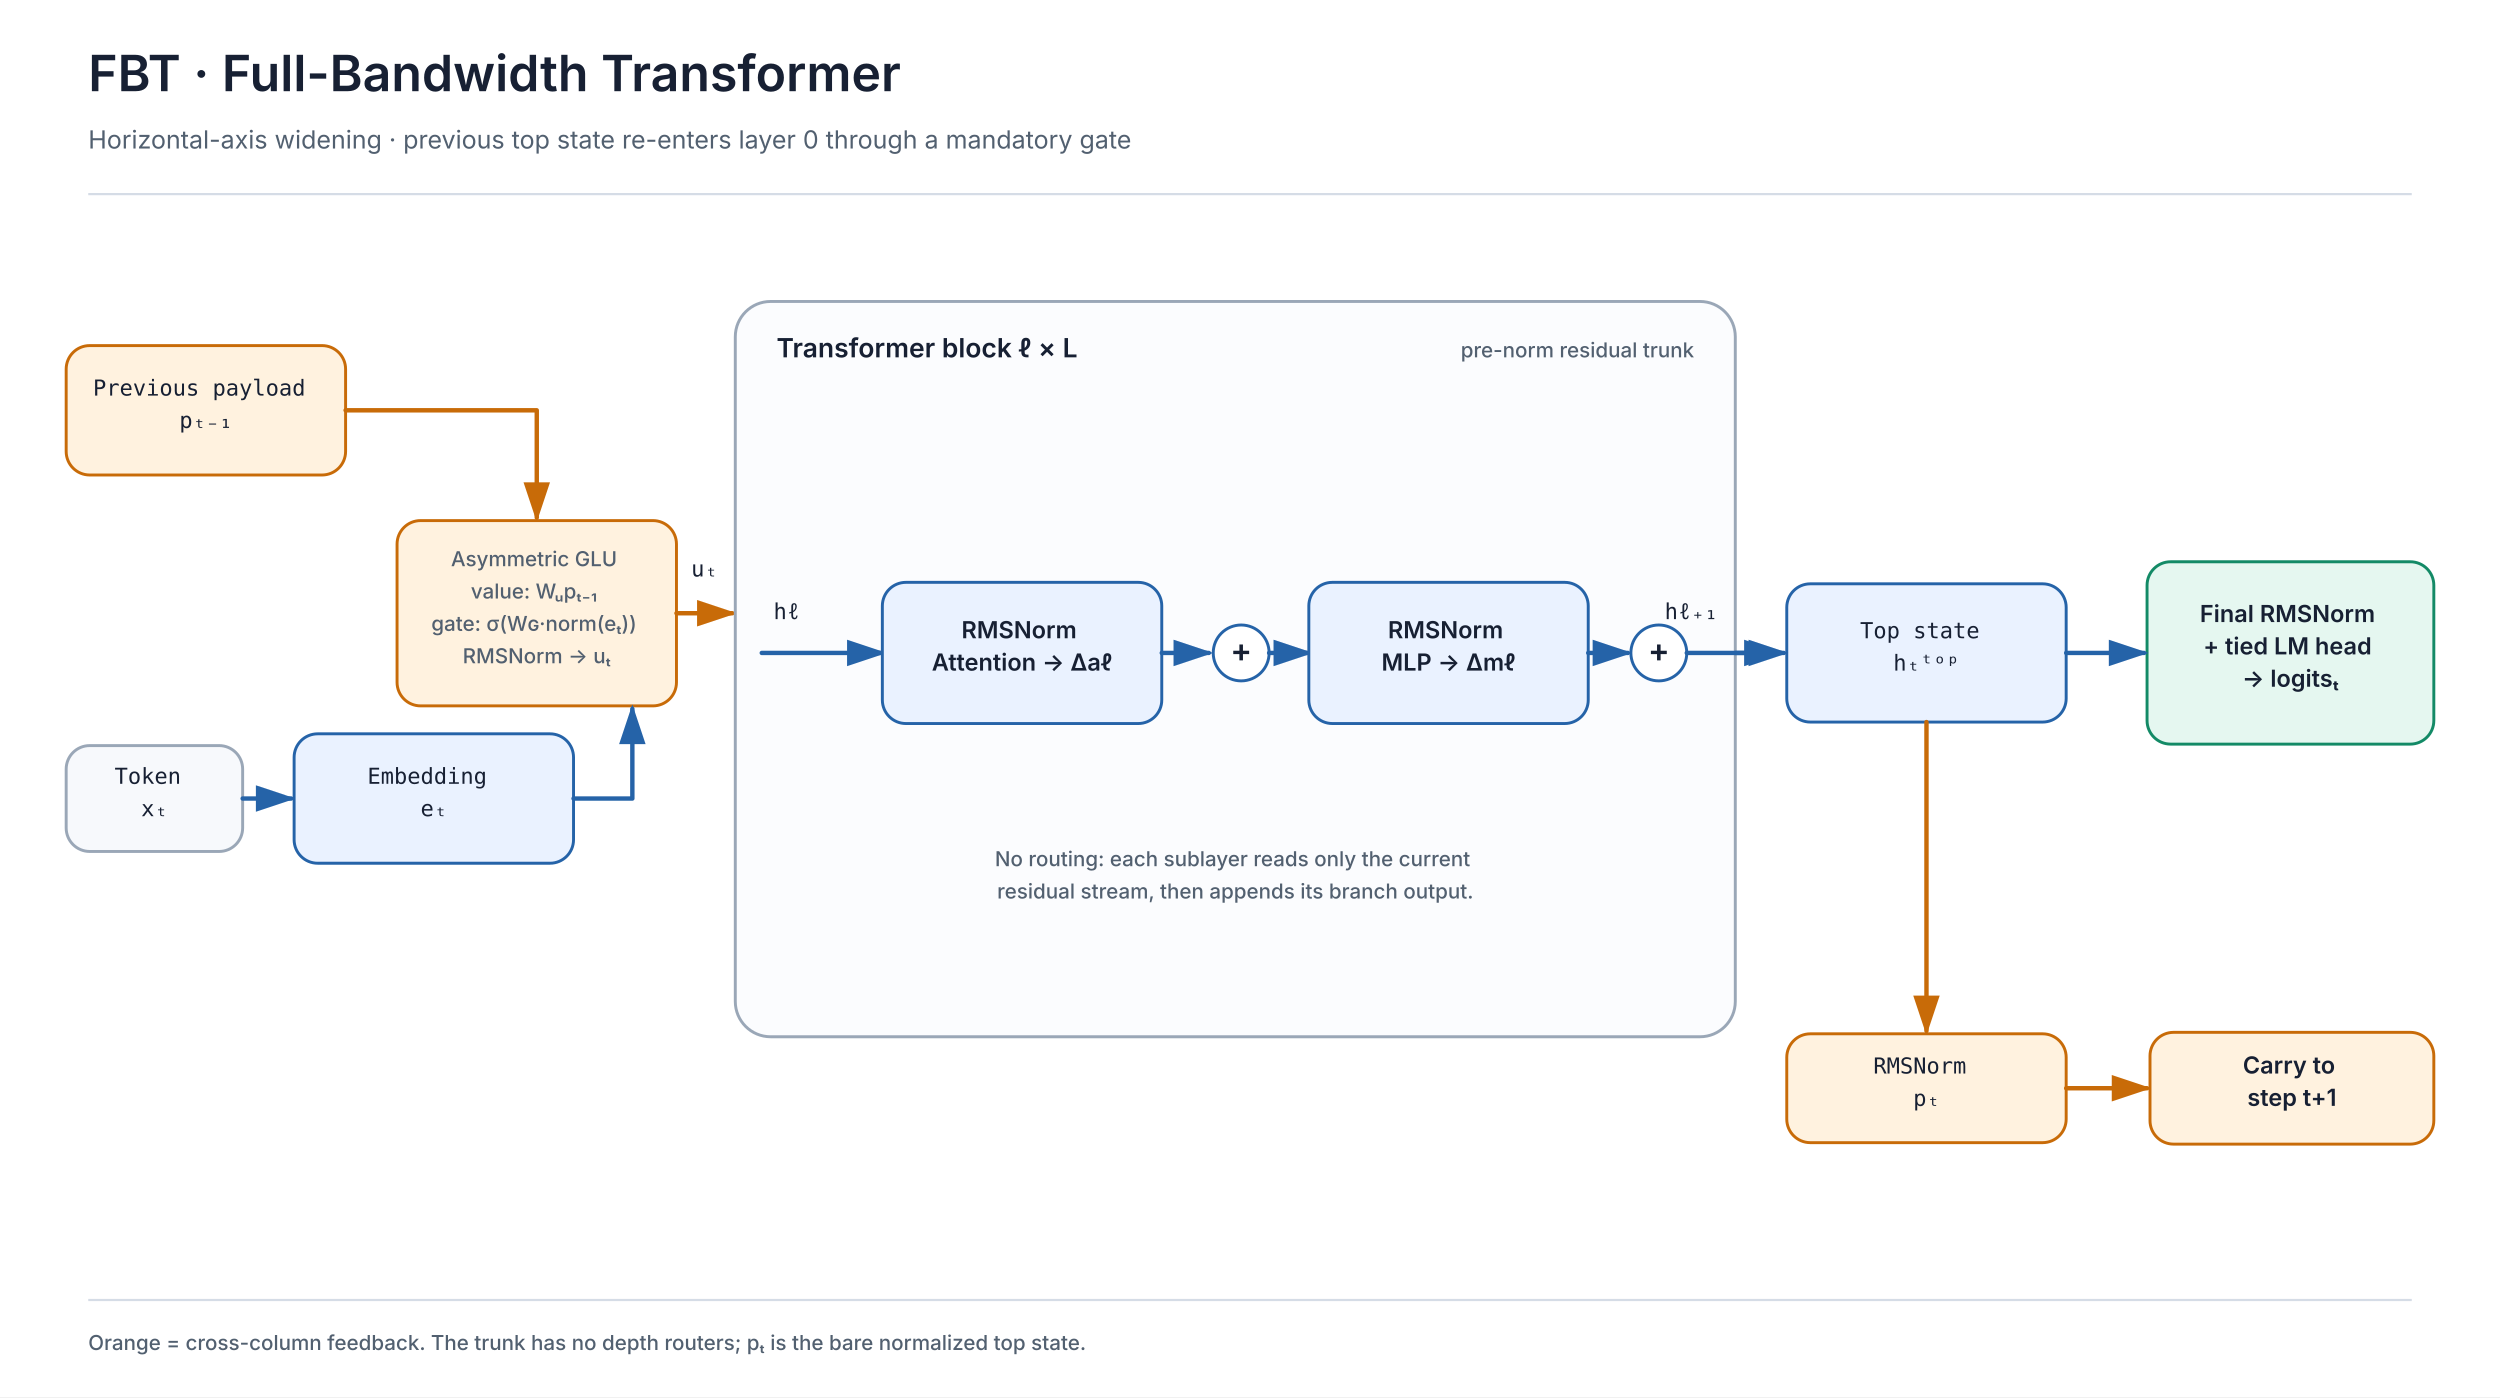
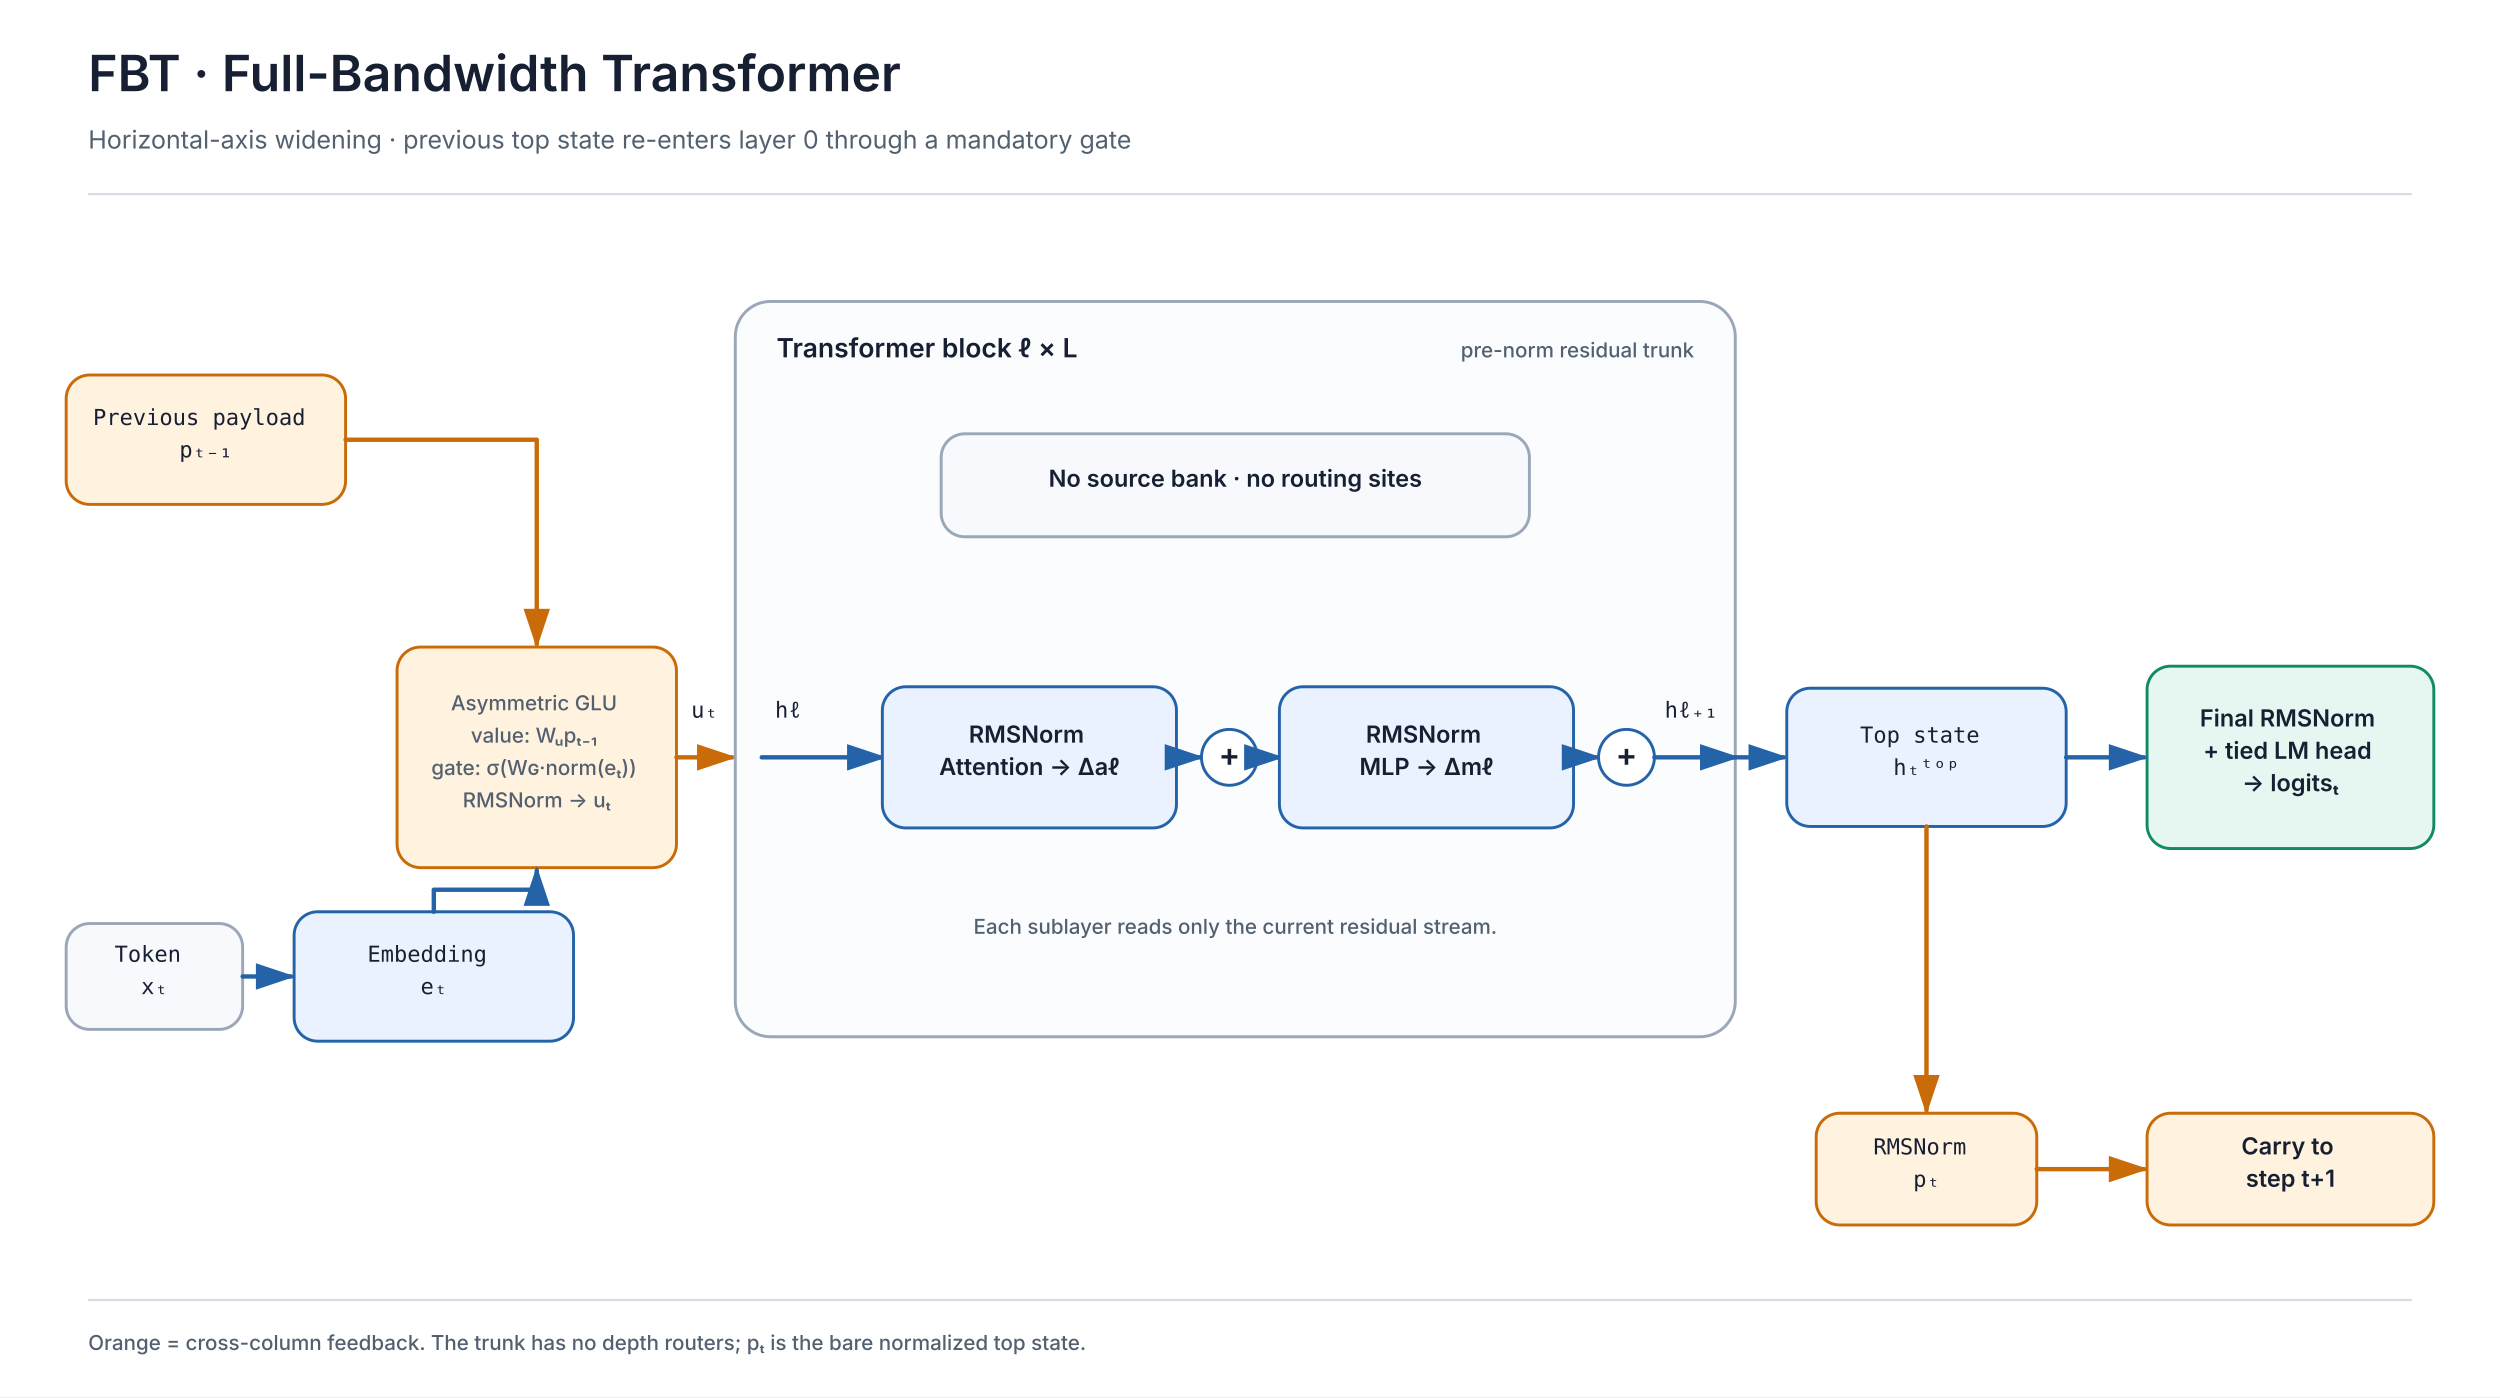
<svg xmlns="http://www.w3.org/2000/svg" width="1700" height="950" viewBox="0 0 1700 950" role="img" aria-labelledby="fbt-·-full-bandwidth-transformer-title fbt-·-full-bandwidth-transformer-desc">
  <defs>
    <marker id="arrow-blue" markerWidth="10" markerHeight="10" refX="8" refY="3" orient="auto" markerUnits="strokeWidth">
      <path d="M0,0 L0,6 L9,3 z" fill="#2563a8" />
    </marker>
    <marker id="arrow-purple" markerWidth="10" markerHeight="10" refX="8" refY="3" orient="auto" markerUnits="strokeWidth">
      <path d="M0,0 L0,6 L9,3 z" fill="#7c3aed" />
    </marker>
    <marker id="arrow-orange" markerWidth="10" markerHeight="10" refX="8" refY="3" orient="auto" markerUnits="strokeWidth">
      <path d="M0,0 L0,6 L9,3 z" fill="#c86b08" />
    </marker>
    <marker id="arrow-gray" markerWidth="10" markerHeight="10" refX="8" refY="3" orient="auto" markerUnits="strokeWidth">
      <path d="M0,0 L0,6 L9,3 z" fill="#64748b" />
    </marker>
    <style>
    .canvas { fill: #ffffff; }
    .title { font: 600 34px -apple-system, BlinkMacSystemFont, "Segoe UI", sans-serif; fill: #172033; }
    .subtitle { font: 400 17px -apple-system, BlinkMacSystemFont, "Segoe UI", sans-serif; fill: #526070; }
    .section { font: 600 18px -apple-system, BlinkMacSystemFont, "Segoe UI", sans-serif; fill: #172033; }
    .label { font: 600 16px -apple-system, BlinkMacSystemFont, "Segoe UI", sans-serif; fill: #172033; }
    .small { font: 500 14px -apple-system, BlinkMacSystemFont, "Segoe UI", sans-serif; fill: #526070; }
    .formula { font: 500 15px ui-monospace, SFMono-Regular, Menlo, monospace; fill: #172033; }
    .sum-label { font: 600 22px -apple-system, BlinkMacSystemFont, "Segoe UI", sans-serif; fill: #172033; }
    .node { stroke-width: 2; }
    .neutral { fill: #f7f9fc; stroke: #9aa7b7; }
    .blue-node { fill: #eaf2ff; stroke: #2563a8; }
    .purple-node { fill: #f2ebff; stroke: #7c3aed; }
    .orange-node { fill: #fff2df; stroke: #c86b08; }
    .green-node { fill: #e5f7f0; stroke: #138a66; }
    .gray-node { fill: #eef2f6; stroke: #64748b; }
    .stack { fill: #fbfcfe; stroke: #9aa7b7; stroke-width: 2; }
    .sum { fill: #ffffff; stroke: #2563a8; stroke-width: 2; }
    .edge { fill: none; stroke-width: 3; stroke-linecap: round; stroke-linejoin: round; }
    .blue { stroke: #2563a8; }
    .purple { stroke: #7c3aed; }
    .orange { stroke: #c86b08; }
    .gray { stroke: #64748b; }
    .divider { stroke: #d5dce6; stroke-width: 1.5; }
  </style>
  </defs>
  <rect class="canvas" width="1700" height="950" />
  <text class="title" x="60" y="62.0" text-anchor="start">
    <tspan x="60" y="62.0">FBT · Full-Bandwidth Transformer</tspan>
  </text>
  <text class="subtitle" x="60" y="101.0" text-anchor="start">
    <tspan x="60" y="101.0">Horizontal-axis widening · previous top state re-enters layer 0 through a mandatory gate</tspan>
  </text>
  <line class="divider" x1="60" y1="132" x2="1640" y2="132" />
-   <rect class="node orange-node" x="45" y="235" width="190" height="88" rx="16" />
-   <text class="formula" x="140.0" y="269.0" text-anchor="middle">
-     <tspan x="140.0" y="269.0">Previous payload</tspan>
-     <tspan x="140.0" y="291.0">pₜ₋₁</tspan>
+   <rect class="node orange-node" x="45" y="255" width="190" height="88" rx="16" />
+   <text class="formula" x="140.0" y="289.0" text-anchor="middle">
+     <tspan x="140.0" y="289.0">Previous payload</tspan>
+     <tspan x="140.0" y="311.0">pₜ₋₁</tspan>
  </text>
-   <rect class="node neutral" x="45" y="507" width="120" height="72" rx="16" />
-   <text class="formula" x="105.0" y="533.0" text-anchor="middle">
-     <tspan x="105.0" y="533.0">Token</tspan>
-     <tspan x="105.0" y="555.0">xₜ</tspan>
+   <rect class="node neutral" x="45" y="628" width="120" height="72" rx="16" />
+   <text class="formula" x="105.0" y="654.0" text-anchor="middle">
+     <tspan x="105.0" y="654.0">Token</tspan>
+     <tspan x="105.0" y="676.0">xₜ</tspan>
  </text>
-   <line class="edge blue" x1="165" y1="543" x2="198" y2="543" marker-end="url(#arrow-blue)" />
-   <rect class="node blue-node" x="200" y="499" width="190" height="88" rx="16" />
-   <text class="formula" x="295.0" y="533.0" text-anchor="middle">
-     <tspan x="295.0" y="533.0">Embedding</tspan>
-     <tspan x="295.0" y="555.0">eₜ</tspan>
+   <line class="edge blue" x1="165" y1="664" x2="198" y2="664" marker-end="url(#arrow-blue)" />
+   <rect class="node blue-node" x="200" y="620" width="190" height="88" rx="16" />
+   <text class="formula" x="295.0" y="654.0" text-anchor="middle">
+     <tspan x="295.0" y="654.0">Embedding</tspan>
+     <tspan x="295.0" y="676.0">eₜ</tspan>
  </text>
-   <rect class="node orange-node" x="270" y="354" width="190" height="126" rx="16" />
-   <text class="small" x="365.0" y="385.0" text-anchor="middle">
-     <tspan x="365.0" y="385.0">Asymmetric GLU</tspan>
-     <tspan x="365.0" y="407.0">value: Wᵤpₜ₋₁</tspan>
-     <tspan x="365.0" y="429.0">gate: σ(Wɢ·norm(eₜ))</tspan>
-     <tspan x="365.0" y="451.0">RMSNorm → uₜ</tspan>
+   <rect class="node orange-node" x="270" y="440" width="190" height="150" rx="16" />
+   <text class="small" x="365.0" y="483.0" text-anchor="middle">
+     <tspan x="365.0" y="483.0">Asymmetric GLU</tspan>
+     <tspan x="365.0" y="505.0">value: Wᵤpₜ₋₁</tspan>
+     <tspan x="365.0" y="527.0">gate: σ(Wɢ·norm(eₜ))</tspan>
+     <tspan x="365.0" y="549.0">RMSNorm → uₜ</tspan>
  </text>
-   <path class="edge orange" d="M 235 279 L 365 279 L 365 352" marker-end="url(#arrow-orange)" />
-   <path class="edge blue" d="M 390 543 L 430 543 L 430 482" marker-end="url(#arrow-blue)" />
-   <line class="edge orange" x1="460" y1="417" x2="498" y2="417" marker-end="url(#arrow-orange)" />
-   <text class="formula" x="479" y="392.0" text-anchor="middle">
-     <tspan x="479" y="392.0">uₜ</tspan>
+   <path class="edge orange" d="M 235 299 L 365 299 L 365 438" marker-end="url(#arrow-orange)" />
+   <path class="edge blue" d="M 295 620 L 295 605 L 365 605 L 365 592" marker-end="url(#arrow-blue)" />
+   <line class="edge orange" x1="460" y1="515" x2="498" y2="515" marker-end="url(#arrow-orange)" />
+   <text class="formula" x="479" y="488.0" text-anchor="middle">
+     <tspan x="479" y="488.0">uₜ</tspan>
  </text>
  <rect class="stack" x="500" y="205" width="680" height="500" rx="24" />
  <text class="section" x="528" y="243.0" text-anchor="start">
    <tspan x="528" y="243.0">Transformer block ℓ   × L</tspan>
  </text>
  <text class="small" x="1152" y="243.0" text-anchor="end">
    <tspan x="1152" y="243.0">pre-norm residual trunk</tspan>
  </text>
-   <text class="formula" x="535" y="421.0" text-anchor="middle">
-     <tspan x="535" y="421.0">hℓ</tspan>
+   <text class="formula" x="536" y="488.0" text-anchor="middle">
+     <tspan x="536" y="488.0">hℓ</tspan>
  </text>
-   <line class="edge blue" x1="518" y1="444" x2="600" y2="444" marker-end="url(#arrow-blue)" />
-   <rect class="node blue-node" x="600" y="396" width="190" height="96" rx="16" />
-   <text class="label" x="695.0" y="434.0" text-anchor="middle">
-     <tspan x="695.0" y="434.0">RMSNorm</tspan>
-     <tspan x="695.0" y="456.0">Attention → Δaℓ</tspan>
+   <line class="edge blue" x1="518" y1="515" x2="600" y2="515" marker-end="url(#arrow-blue)" />
+   <rect class="node blue-node" x="600" y="467" width="200" height="96" rx="16" />
+   <text class="label" x="700.0" y="505.0" text-anchor="middle">
+     <tspan x="700.0" y="505.0">RMSNorm</tspan>
+     <tspan x="700.0" y="527.0">Attention → Δaℓ</tspan>
  </text>
-   <line class="edge blue" x1="790" y1="444" x2="822" y2="444" marker-end="url(#arrow-blue)" />
-   <circle class="sum" cx="844" cy="444" r="19" />
-   <text class="sum-label" x="844" y="450.0" text-anchor="middle">
-     <tspan x="844" y="450.0">+</tspan>
+   <line class="edge blue" x1="800" y1="515" x2="816" y2="515" marker-end="url(#arrow-blue)" />
+   <circle class="sum" cx="836" cy="515" r="19" />
+   <text class="sum-label" x="836" y="521.0" text-anchor="middle">
+     <tspan x="836" y="521.0">+</tspan>
  </text>
-   <line class="edge blue" x1="863" y1="444" x2="890" y2="444" marker-end="url(#arrow-blue)" />
-   <rect class="node blue-node" x="890" y="396" width="190" height="96" rx="16" />
-   <text class="label" x="985.0" y="434.0" text-anchor="middle">
-     <tspan x="985.0" y="434.0">RMSNorm</tspan>
-     <tspan x="985.0" y="456.0">MLP → Δmℓ</tspan>
+   <line class="edge blue" x1="855" y1="515" x2="870" y2="515" marker-end="url(#arrow-blue)" />
+   <rect class="node blue-node" x="870" y="467" width="200" height="96" rx="16" />
+   <text class="label" x="970.0" y="505.0" text-anchor="middle">
+     <tspan x="970.0" y="505.0">RMSNorm</tspan>
+     <tspan x="970.0" y="527.0">MLP → Δmℓ</tspan>
  </text>
-   <line class="edge blue" x1="1080" y1="444" x2="1107" y2="444" marker-end="url(#arrow-blue)" />
-   <circle class="sum" cx="1128" cy="444" r="19" />
-   <text class="sum-label" x="1128" y="450.0" text-anchor="middle">
-     <tspan x="1128" y="450.0">+</tspan>
+   <line class="edge blue" x1="1070" y1="515" x2="1086" y2="515" marker-end="url(#arrow-blue)" />
+   <circle class="sum" cx="1106" cy="515" r="19" />
+   <text class="sum-label" x="1106" y="521.0" text-anchor="middle">
+     <tspan x="1106" y="521.0">+</tspan>
  </text>
-   <line class="edge blue" x1="1147" y1="444" x2="1210" y2="444" marker-end="url(#arrow-blue)" />
-   <text class="formula" x="1150" y="421.0" text-anchor="middle">
-     <tspan x="1150" y="421.0">hℓ₊₁</tspan>
+   <line class="edge blue" x1="1125" y1="515" x2="1180" y2="515" marker-end="url(#arrow-blue)" />
+   <text class="formula" x="1150" y="488.0" text-anchor="middle">
+     <tspan x="1150" y="488.0">hℓ₊₁</tspan>
  </text>
-   <text class="small" x="840.0" y="589.0" text-anchor="middle">
-     <tspan x="840.0" y="589.0">No routing: each sublayer reads only the current</tspan>
-     <tspan x="840.0" y="611.0">residual stream, then appends its branch output.</tspan>
+   <rect class="node neutral" x="640" y="295" width="400" height="70" rx="16" />
+   <text class="label" x="840.0" y="331.0" text-anchor="middle">
+     <tspan x="840.0" y="331.0">No source bank  ·  no routing sites</tspan>
  </text>
-   <rect class="node blue-node" x="1215" y="397" width="190" height="94" rx="16" />
-   <text class="formula" x="1310.0" y="434.0" text-anchor="middle">
-     <tspan x="1310.0" y="434.0">Top state</tspan>
-     <tspan x="1310.0" y="456.0">hₜᵗᵒᵖ</tspan>
+   <text class="small" x="840.0" y="635.0" text-anchor="middle">
+     <tspan x="840.0" y="635.0">Each sublayer reads only the current residual stream.</tspan>
  </text>
-   <line class="edge blue" x1="1180" y1="444" x2="1213" y2="444" marker-end="url(#arrow-blue)" />
-   <rect class="node green-node" x="1460" y="382" width="195" height="124" rx="16" />
-   <text class="label" x="1557.5" y="423.0" text-anchor="middle">
-     <tspan x="1557.5" y="423.0">Final RMSNorm</tspan>
-     <tspan x="1557.5" y="445.0">+ tied LM head</tspan>
-     <tspan x="1557.5" y="467.0">→ logitsₜ</tspan>
+   <rect class="node blue-node" x="1215" y="468" width="190" height="94" rx="16" />
+   <text class="formula" x="1310.0" y="505.0" text-anchor="middle">
+     <tspan x="1310.0" y="505.0">Top state</tspan>
+     <tspan x="1310.0" y="527.0">hₜᵗᵒᵖ</tspan>
  </text>
-   <line class="edge blue" x1="1405" y1="444" x2="1458" y2="444" marker-end="url(#arrow-blue)" />
-   <path class="edge orange" d="M 1310 491 L 1310 701" marker-end="url(#arrow-orange)" />
-   <rect class="node orange-node" x="1215" y="703" width="190" height="74" rx="16" />
-   <text class="formula" x="1310.0" y="730.0" text-anchor="middle">
-     <tspan x="1310.0" y="730.0">RMSNorm</tspan>
-     <tspan x="1310.0" y="752.0">pₜ</tspan>
+   <line class="edge blue" x1="1180" y1="515" x2="1213" y2="515" marker-end="url(#arrow-blue)" />
+   <rect class="node green-node" x="1460" y="453" width="195" height="124" rx="16" />
+   <text class="label" x="1557.5" y="494.0" text-anchor="middle">
+     <tspan x="1557.5" y="494.0">Final RMSNorm</tspan>
+     <tspan x="1557.5" y="516.0">+ tied LM head</tspan>
+     <tspan x="1557.5" y="538.0">→ logitsₜ</tspan>
  </text>
-   <line class="edge orange" x1="1405" y1="740" x2="1460" y2="740" marker-end="url(#arrow-orange)" />
-   <rect class="node orange-node" x="1462" y="702" width="193" height="76" rx="16" />
-   <text class="label" x="1558.5" y="730.0" text-anchor="middle">
-     <tspan x="1558.5" y="730.0">Carry to</tspan>
-     <tspan x="1558.5" y="752.0">step t+1</tspan>
+   <line class="edge blue" x1="1405" y1="515" x2="1458" y2="515" marker-end="url(#arrow-blue)" />
+   <path class="edge orange" d="M 1310 562 L 1310 755" marker-end="url(#arrow-orange)" />
+   <rect class="node orange-node" x="1235" y="757" width="150" height="76" rx="16" />
+   <text class="formula" x="1310.0" y="785.0" text-anchor="middle">
+     <tspan x="1310.0" y="785.0">RMSNorm</tspan>
+     <tspan x="1310.0" y="807.0">pₜ</tspan>
+   </text>
+   <line class="edge orange" x1="1385" y1="795" x2="1458" y2="795" marker-end="url(#arrow-orange)" />
+   <rect class="node orange-node" x="1460" y="757" width="195" height="76" rx="16" />
+   <text class="label" x="1557.5" y="785.0" text-anchor="middle">
+     <tspan x="1557.5" y="785.0">Carry to</tspan>
+     <tspan x="1557.5" y="807.0">step t+1</tspan>
  </text>
  <line class="divider" x1="60" y1="884" x2="1640" y2="884" />
  <text class="small" x="60" y="918.0" text-anchor="start">
    <tspan x="60" y="918.0">Orange = cross-column feedback. The trunk has no depth routers; pₜ is the bare normalized top state.</tspan>
  </text>
</svg>
